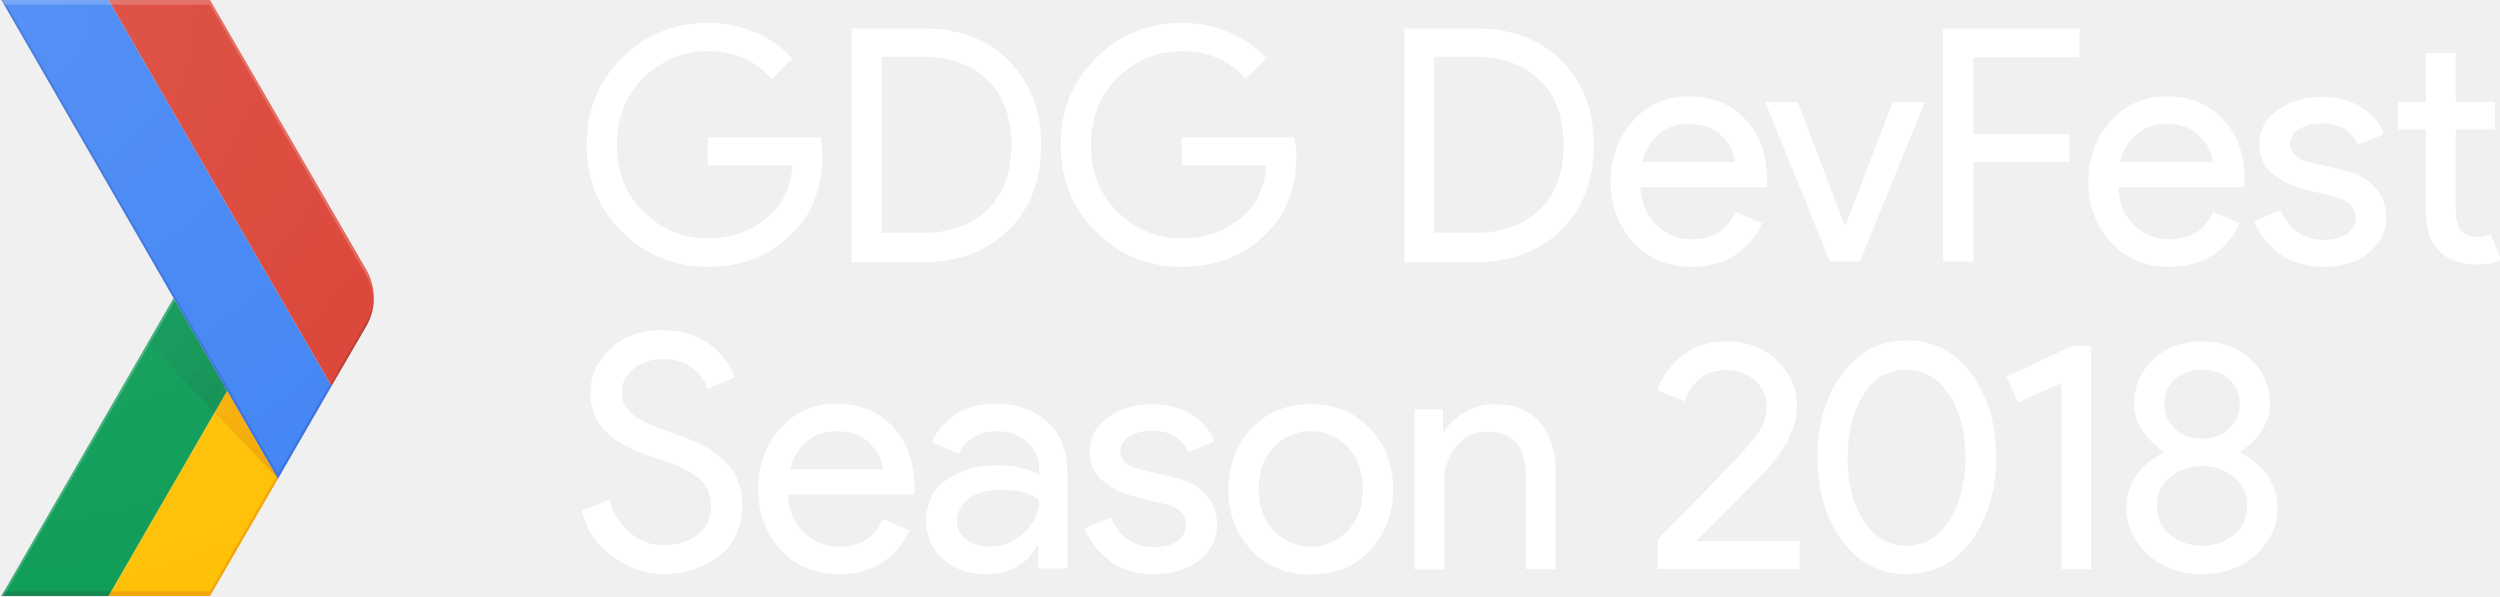
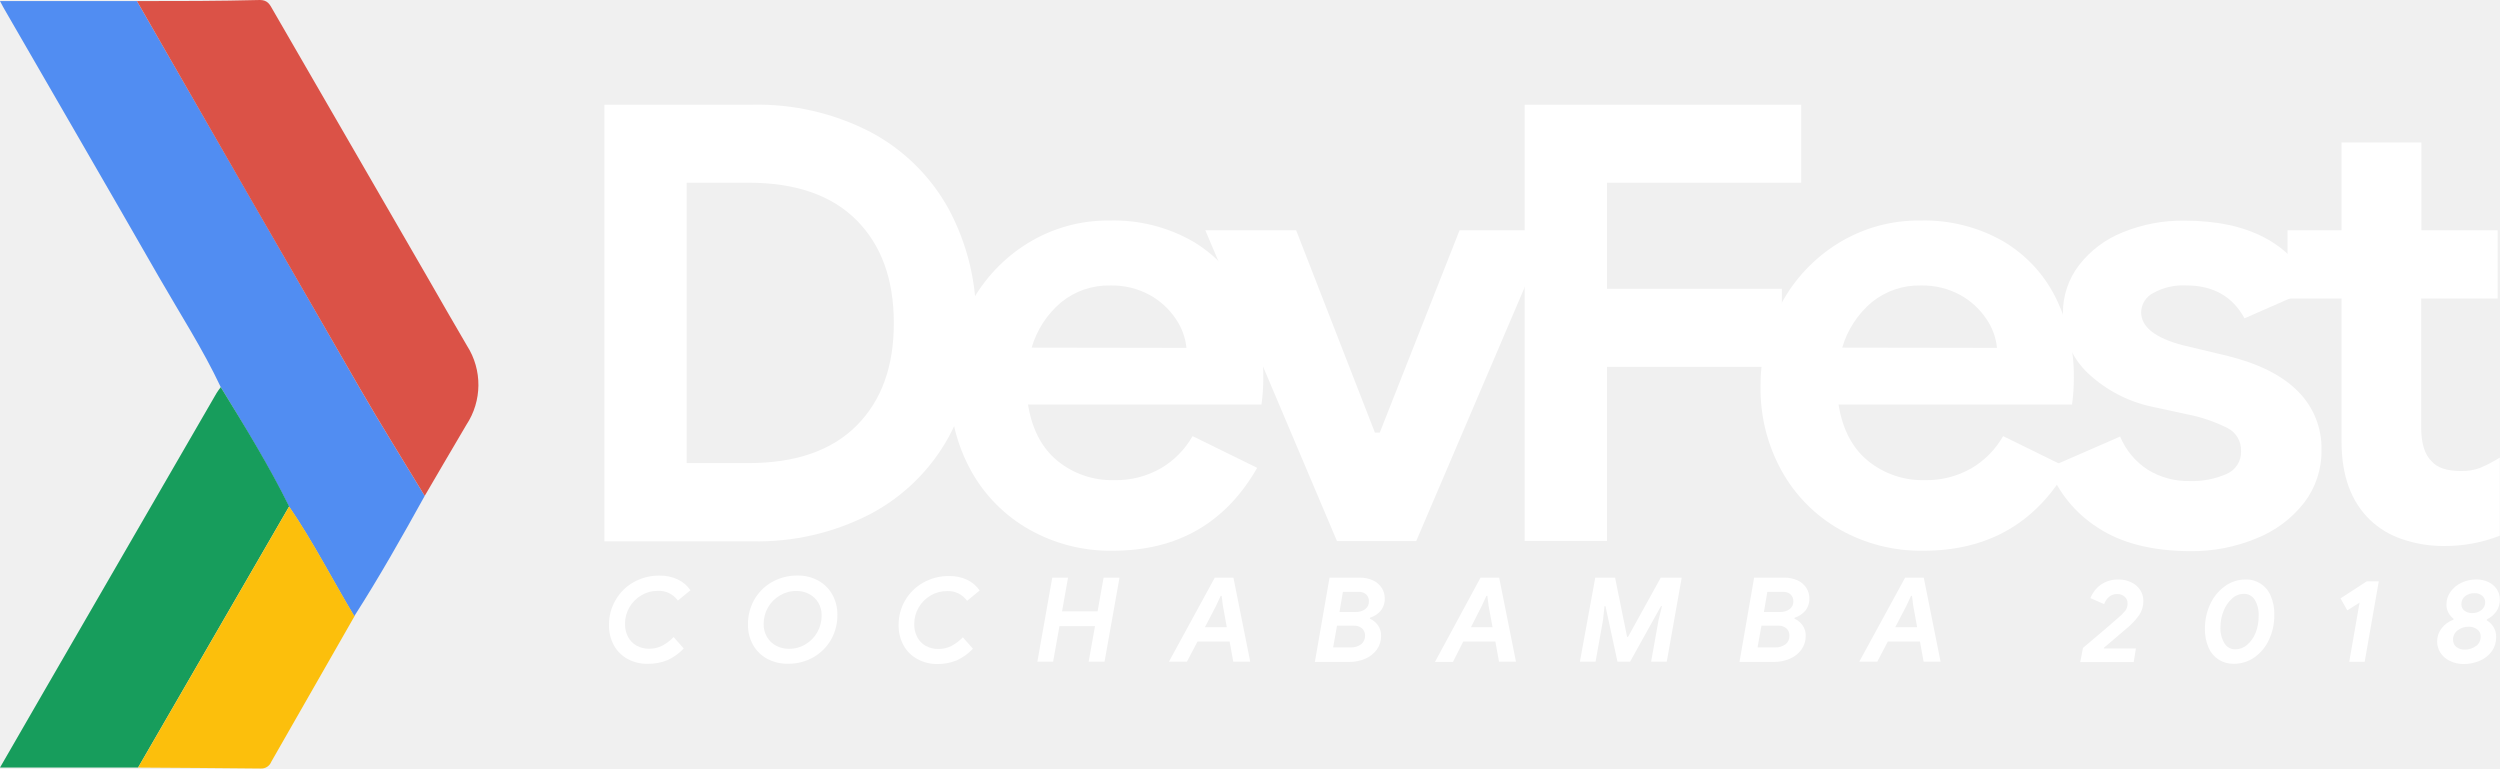
- <svg xmlns="http://www.w3.org/2000/svg" id="Layer_4" width="536.9" height="128">
-   <style>.st0{fill:none}.st5{opacity:.2;enable-background:new}.st13,.st5{fill:#fff}</style>
-   <g id="XMLID_2_">
-     <g id="XMLID_3_">
-       <g id="XMLID_4_">
-         <path id="XMLID_33_" d="M78.7 58L45.1 0H.3l37 64-37 64h44.8l33.5-58c2.2-3.7 2.2-8.3.1-12z" class="st0" />
-         <path id="XMLID_32_" fill="#ffc107" d="M59.4 102.3L48.8 83.9 23.3 128h21.8l14.6-25.2z" />
-         <path id="XMLID_31_" d="M78.7 58L45.1 0H.3l37 64-37 64h44.8l33.5-58c2.2-3.7 2.2-8.3.1-12z" class="st0" />
-         <path id="XMLID_30_" fill="#0f9d58" d="M37.3 64l11.5 19.9L23.3 128H.3z" />
-         <path id="XMLID_29_" d="M78.7 58L45.1 0H.3l37 64-37 64h44.8l33.5-58c2.2-3.7 2.2-8.3.1-12z" class="st0" />
-         <path id="XMLID_28_" fill="#bf360c" d="M45.1 127H23.8l-.5 1h21.8l14.6-25.2-.3-.5z" opacity=".2" />
-         <path id="XMLID_27_" d="M78.7 58L45.1 0H.3l37 64-37 64h44.8l33.5-58c2.2-3.7 2.2-8.3.1-12z" class="st0" />
-         <path id="XMLID_26_" fill="#263238" d="M.8 127l-.5 1h23l.5-1z" opacity=".2" />
-         <path id="XMLID_25_" d="M78.7 58L45.1 0H.3l37 64-37 64h44.8l33.5-58c2.2-3.7 2.2-8.3.1-12z" class="st0" />
-         <path id="XMLID_24_" d="M.3 128h.5l36.8-63.5-.3-.5z" class="st5" />
-         <path id="XMLID_23_" d="M78.7 58L45.1 0H.3l37 64-37 64h44.8l33.5-58c2.2-3.7 2.2-8.3.1-12z" class="st0" />
-         <radialGradient id="XMLID_34_" cx="59.537" cy="27.626" r="44.264" gradientTransform="matrix(1 0 0 -1 0 130)" gradientUnits="userSpaceOnUse">
-           <stop offset="0" stop-color="#bf360c" stop-opacity=".2" />
-           <stop offset="1" stop-color="#bf360c" stop-opacity=".02" />
-         </radialGradient>
-         <path id="XMLID_22_" fill="url(#XMLID_34_)" d="M59.7 102.8L48.8 83.9l-2.7 4.6z" />
-         <path id="XMLID_21_" d="M78.7 58L45.1 0H.3l37 64-37 64h44.8l33.5-58c2.2-3.7 2.2-8.3.1-12z" class="st0" />
-         <radialGradient id="XMLID_35_" cx="59.411" cy="27.346" r="44.623" gradientTransform="matrix(1 0 0 -1 0 130)" gradientUnits="userSpaceOnUse">
-           <stop offset="0" stop-color="#263238" stop-opacity=".2" />
-           <stop offset="1" stop-color="#263238" stop-opacity=".02" />
-         </radialGradient>
-         <path id="XMLID_20_" fill="url(#XMLID_35_)" d="M46.1 88.5l2.7-4.6L37.3 64l-5.5 9.5z" />
-         <path id="XMLID_19_" d="M78.7 58L45.1 0H.3l37 64-37 64h44.8l33.5-58c2.2-3.7 2.2-8.3.1-12z" class="st0" />
-         <g id="XMLID_16_">
-           <g id="XMLID_17_">
-             <path id="XMLID_18_" fill="#4285f4" d="M23.3 0H.3l59.4 102.8 11.5-19.9z" />
-           </g>
-         </g>
-         <path id="XMLID_15_" d="M78.7 58L45.1 0H.3l37 64-37 64h44.8l33.5-58c2.2-3.7 2.2-8.3.1-12z" class="st0" />
-         <path id="XMLID_14_" fill="#db4437" d="M78.7 70c2.1-3.7 2.1-8.3 0-12L45.1 0H23.3l47.9 82.9L78.7 70z" />
-         <path id="XMLID_13_" d="M78.7 58L45.1 0H.3l37 64-37 64h44.8l33.5-58c2.2-3.7 2.2-8.3.1-12z" class="st0" />
-         <path id="XMLID_12_" fill="#1a237e" d="M71.2 82.9l-.3-.5-11.2 19.4L.8 0H.3l59.4 102.8 11.5-19.9z" opacity=".2" />
-         <path id="XMLID_11_" d="M78.7 58L45.1 0H.3l37 64-37 64h44.8l33.5-58c2.2-3.7 2.2-8.3.1-12z" class="st0" />
-         <path id="XMLID_10_" d="M45.1 1l33.5 58c1 1.7 1.5 3.6 1.6 5.5.1-2.2-.4-4.5-1.6-6.5L45.1 0H.3l.6 1h44.2z" class="st5" />
-         <path id="XMLID_9_" d="M78.7 58L45.1 0H.3l37 64-37 64h44.8l33.5-58c2.2-3.7 2.2-8.3.1-12z" class="st0" />
-         <path id="XMLID_8_" fill="#3e2723" d="M71.2 82.9L78.7 70c1.2-2 1.7-4.3 1.6-6.5-.1 1.9-.6 3.8-1.6 5.5L71 82.4l.2.5z" opacity=".2" />
-         <path id="XMLID_6_" d="M78.7 58L45.1 0H.3l37 64-37 64h44.8l33.5-58c2.2-3.7 2.2-8.3.1-12z" class="st0" />
-         <radialGradient id="XMLID_36_" cx="-.74" cy="129" r="134.35" gradientTransform="matrix(1 0 0 -1 0 130)" gradientUnits="userSpaceOnUse">
-           <stop offset="0" stop-color="#fff" stop-opacity=".1" />
-           <stop offset="1" stop-color="#fff" stop-opacity="0" />
-         </radialGradient>
-         <path id="XMLID_5_" fill="url(#XMLID_36_)" d="M78.7 58L45.1 0H.3l37 64-37 64h44.8l33.5-58c2.2-3.7 2.2-8.3.1-12z" />
-       </g>
-     </g>
-   </g>
-   <g id="XMLID_1_">
-     <path d="M176.6 33.2c0 7-2.1 12.6-6.2 16.7-4.7 4.9-10.9 7.4-18.4 7.4-7.2 0-13.4-2.5-18.4-7.5-5.1-5-7.6-11.2-7.6-18.7s2.5-13.6 7.6-18.7c5.1-5 11.2-7.5 18.4-7.5 3.6 0 7 .7 10.3 2.1 3.3 1.4 5.9 3.3 7.8 5.6l-4.4 4.4c-3.3-4-7.9-6-13.7-6-5.3 0-9.8 1.9-13.7 5.6-3.8 3.7-5.8 8.5-5.8 14.5 0 5.9 1.9 10.7 5.8 14.5 3.9 3.7 8.4 5.6 13.7 5.6 5.6 0 10.3-1.9 14-5.6 2.4-2.4 3.8-5.8 4.2-10.1H152v-6h24.3c.1 1.2.3 2.5.3 3.7zM182.9 56.2V6.1h15.3c7.7 0 13.9 2.3 18.5 7 4.6 4.6 6.9 10.7 6.9 18.1s-2.3 13.5-6.9 18.1c-4.6 4.6-10.8 7-18.5 7h-15.3zm6.5-6.2h8.9c5.8 0 10.4-1.7 13.8-5 3.4-3.3 5.1-8 5.1-13.9s-1.7-10.6-5.1-13.9c-3.4-3.3-8-5-13.8-5h-8.9V50zM278.4 33.2c0 7-2.1 12.6-6.2 16.7-4.7 4.9-10.9 7.4-18.4 7.4-7.2 0-13.4-2.5-18.4-7.5-5.1-5-7.6-11.2-7.6-18.7s2.5-13.6 7.6-18.7c5.1-5 11.2-7.5 18.4-7.5 3.6 0 7 .7 10.3 2.1 3.3 1.4 5.9 3.3 7.8 5.6l-4.4 4.4c-3.3-4-7.9-6-13.7-6-5.3 0-9.8 1.9-13.7 5.6-3.8 3.7-5.8 8.5-5.8 14.5 0 5.9 1.9 10.7 5.8 14.5 3.9 3.7 8.4 5.6 13.7 5.6 5.6 0 10.3-1.9 14-5.6 2.4-2.4 3.8-5.8 4.2-10.1h-18.2v-6H278c.2 1.2.4 2.5.4 3.7zM301.6 56.2V6.1h15.3c7.7 0 13.9 2.3 18.5 7 4.6 4.6 6.9 10.7 6.9 18.1s-2.3 13.5-6.9 18.1c-4.6 4.6-10.8 7-18.5 7h-15.3zM308 50h8.9c5.8 0 10.4-1.7 13.8-5 3.4-3.3 5.1-8 5.1-13.9s-1.7-10.6-5.1-13.9c-3.4-3.3-8-5-13.8-5H308V50zM363.4 57.3c-5.2 0-9.4-1.7-12.6-5.2-3.2-3.5-4.9-7.8-4.9-13.1 0-5 1.6-9.3 4.7-12.9 3.1-3.6 7.2-5.4 12.1-5.4 5.1 0 9.2 1.7 12.2 5 3.1 3.3 4.6 7.7 4.6 13.3l-.1 1.2h-27.1c.2 3.5 1.3 6.2 3.5 8.2 2.1 2 4.6 3 7.5 3 4.6 0 7.7-2 9.4-5.9l5.7 2.4c-1.1 2.7-3 4.9-5.5 6.7-2.6 1.8-5.8 2.7-9.5 2.7zm9.2-22.4c-.1-2-1-3.8-2.7-5.6-1.7-1.8-4.1-2.7-7.4-2.7-2.4 0-4.4.7-6.2 2.2-1.8 1.5-3 3.5-3.6 6h19.9zM393 56.2l-13.9-34.3h7l10.1 26.6h.1l10.2-26.6h6.9l-14 34.3H393zM423.7 56.2h-6.4V6.1h29.3v6.2h-22.8v16.5h20.6v6h-20.6v21.4zM466 57.3c-5.2 0-9.4-1.7-12.6-5.2-3.2-3.5-4.9-7.8-4.9-13.1 0-5 1.6-9.3 4.7-12.9 3.2-3.6 7.2-5.4 12.1-5.4 5.1 0 9.2 1.7 12.2 5 3.1 3.3 4.6 7.7 4.6 13.3l-.1 1.2h-27.1c.2 3.5 1.3 6.2 3.5 8.2 2.1 2 4.6 3 7.5 3 4.6 0 7.7-2 9.4-5.9l5.7 2.4c-1.1 2.7-3 4.9-5.5 6.7-2.7 1.8-5.8 2.7-9.5 2.7zm9.2-22.4c-.1-2-1-3.8-2.7-5.6-1.7-1.8-4.1-2.7-7.4-2.7-2.4 0-4.4.7-6.2 2.2-1.8 1.5-3 3.5-3.6 6h19.9zM499.1 57.3c-3.8 0-7-.9-9.5-2.8s-4.3-4.2-5.5-7l5.7-2.4c1.8 4.3 4.9 6.4 9.3 6.4 2 0 3.7-.4 4.9-1.3 1.3-.9 1.9-2.1 1.9-3.5 0-2.2-1.6-3.8-4.7-4.5l-6.9-1.7c-2.2-.6-4.3-1.6-6.2-3.2-2-1.6-2.9-3.7-2.9-6.3 0-3 1.3-5.5 4-7.4 2.7-1.9 5.9-2.8 9.6-2.8 3 0 5.7.7 8.1 2.1 2.4 1.4 4.1 3.3 5.1 5.9l-5.6 2.3c-1.3-3-3.9-4.6-7.8-4.6-1.9 0-3.5.4-4.8 1.2-1.3.8-2 1.9-2 3.2 0 2 1.5 3.3 4.5 4l6.8 1.6c3.2.7 5.6 2 7.1 3.9 1.5 1.8 2.3 3.9 2.3 6.2 0 3.1-1.3 5.6-3.8 7.7-2.3 2-5.6 3-9.6 3zM532 56.8c-3.6 0-6.3-1-8.2-2.9-1.9-1.9-2.8-4.6-2.8-8.1v-18h-6v-5.9h6V11.4h6.4v10.5h8.4v5.9h-8.4v17.5c0 3.7 1.5 5.6 4.6 5.6 1.2 0 2.1-.2 2.9-.6l2.2 5.5c-1.3.7-3 1-5.1 1zM142.5 123.3c-3.6 0-7.2-1.2-10.7-3.6-3.5-2.4-5.8-5.7-6.8-10l5.9-2.4c.7 2.8 2.1 5.1 4.3 7 2.2 1.9 4.6 2.8 7.3 2.8 2.8 0 5.2-.7 7.2-2.2 2-1.5 3-3.5 3-6 0-2.8-1-5-3-6.5s-5.1-2.9-9.4-4.2c-4.4-1.4-7.8-3.2-10.1-5.4s-3.4-5.1-3.4-8.5c0-3.6 1.4-6.7 4.3-9.4 2.8-2.7 6.6-4 11.1-4 4.2 0 7.7 1.1 10.4 3.2s4.4 4.4 5.2 7l-5.9 2.4c-.4-1.6-1.5-3.1-3.1-4.4-1.7-1.4-3.8-2-6.4-2-2.5 0-4.6.7-6.3 2.1-1.8 1.4-2.6 3.1-2.6 5.1 0 1.9.8 3.4 2.4 4.7 1.6 1.3 4 2.4 7.1 3.5 2.5.8 4.5 1.6 6.2 2.3 1.7.7 3.3 1.7 5 3 1.7 1.2 3 2.8 3.9 4.6.9 1.8 1.3 4 1.3 6.4 0 2.4-.5 4.6-1.5 6.5-1 1.9-2.3 3.4-4 4.5-1.7 1.1-3.4 2-5.4 2.6-2.1.6-4 .9-6 .9zM180.3 123.3c-5.2 0-9.4-1.7-12.6-5.2-3.2-3.5-4.9-7.8-4.9-13.1 0-5 1.6-9.3 4.7-12.9 3.1-3.6 7.2-5.4 12.1-5.4 5.1 0 9.2 1.7 12.2 5 3.1 3.3 4.6 7.7 4.6 13.3l-.1 1.2h-27.1c.2 3.5 1.3 6.2 3.5 8.2 2.1 2 4.6 3 7.5 3 4.6 0 7.7-2 9.4-5.9l5.7 2.4c-1.1 2.7-3 4.9-5.5 6.7-2.6 1.8-5.7 2.7-9.5 2.7zm9.3-22.4c-.1-2-1-3.8-2.7-5.6-1.7-1.8-4.1-2.7-7.4-2.7-2.4 0-4.4.7-6.2 2.2-1.8 1.5-3 3.5-3.6 6h19.9zM211.7 123.3c-3.6 0-6.7-1.1-9.1-3.1-2.4-2.1-3.7-4.9-3.7-8.3 0-3.7 1.4-6.7 4.3-8.8 2.9-2.1 6.5-3.2 10.7-3.2 3.8 0 6.9.7 9.3 2.1v-1c0-2.5-.9-4.5-2.6-6.1-1.7-1.5-3.9-2.3-6.4-2.3-1.9 0-3.6.4-5.1 1.3-1.5.9-2.6 2.1-3.1 3.6l-5.9-2.5c.8-2.1 2.4-4 4.7-5.7 2.3-1.8 5.4-2.6 9.2-2.6 4.4 0 8 1.3 10.9 3.9 2.9 2.6 4.3 6.2 4.3 10.8v20.7H223v-4.8h-.3c-2.3 4.1-6.1 6-11 6zm1-5.9c2.7 0 5.1-1 7.2-3 2.2-2 3.3-4.3 3.3-7-1.8-1.5-4.5-2.2-8.2-2.2-3.1 0-5.5.7-7.1 2-1.6 1.4-2.4 2.9-2.4 4.8 0 1.7.7 3 2.2 4 1.5.9 3.1 1.4 5 1.4zM247.9 123.3c-3.8 0-7-.9-9.5-2.8s-4.3-4.2-5.5-7l5.7-2.4c1.8 4.3 4.9 6.4 9.3 6.4 2 0 3.7-.4 4.9-1.3 1.3-.9 1.9-2.1 1.9-3.5 0-2.2-1.6-3.8-4.7-4.5l-6.9-1.7c-2.2-.6-4.3-1.6-6.2-3.2-2-1.6-2.9-3.7-2.9-6.3 0-3 1.3-5.5 4-7.4 2.7-1.9 5.9-2.8 9.6-2.8 3 0 5.7.7 8.1 2.1 2.4 1.4 4.1 3.3 5.1 5.9l-5.6 2.3c-1.3-3-3.9-4.6-7.8-4.6-1.9 0-3.5.4-4.8 1.2-1.3.8-2 1.9-2 3.2 0 2 1.5 3.3 4.6 4l6.8 1.6c3.2.7 5.6 2 7.1 3.9 1.5 1.8 2.3 3.9 2.3 6.2 0 3.1-1.3 5.6-3.8 7.7-2.5 2-5.7 3-9.7 3zM268.8 92c3.3-3.5 7.5-5.2 12.7-5.2 5.1 0 9.4 1.7 12.7 5.2 3.3 3.5 5 7.8 5 13.1 0 5.2-1.7 9.6-5 13.1s-7.5 5.2-12.7 5.2c-5.1 0-9.4-1.7-12.7-5.2-3.3-3.5-5-7.8-5-13.1.1-5.3 1.7-9.6 5-13.1zm4.8 22c2.2 2.3 4.8 3.4 7.9 3.4 3 0 5.7-1.1 7.9-3.4s3.3-5.3 3.3-9-1.1-6.7-3.3-9c-2.2-2.3-4.8-3.4-7.9-3.4-3 0-5.7 1.1-7.9 3.4s-3.3 5.3-3.3 9c0 3.8 1.1 6.8 3.3 9zM309.9 87.9v4.8h.3c.9-1.6 2.4-3 4.4-4.2 2-1.1 4.2-1.7 6.4-1.7 4.2 0 7.5 1.3 9.7 3.9 2.2 2.6 3.4 6.1 3.4 10.5v21h-6.4v-20c0-6.3-2.8-9.5-8.5-9.5-2.7 0-4.8 1.1-6.5 3.2-1.7 2.1-2.5 4.6-2.5 7.4v19h-6.4V87.9h6.1zM386.5 122.2H356v-6.4c9.1-9.2 15-15.2 17.6-18 2.3-2.6 3.8-4.5 4.6-5.8.8-1.3 1.2-3 1.2-4.9 0-2-.8-3.8-2.4-5.3-1.6-1.5-3.7-2.3-6.4-2.3-2.4 0-4.4.7-5.9 2.1-1.5 1.4-2.4 3-2.9 4.6l-5.9-2.4c.8-2.5 2.5-4.9 5-7.1 2.5-2.2 5.8-3.4 9.8-3.4 4.4 0 8.1 1.4 10.9 4.1 2.8 2.7 4.3 5.9 4.3 9.7 0 4.7-2.5 9.7-7.6 15l-14 14.1h22.2v6zM423.4 116.1c-3.5 4.8-8.2 7.2-13.9 7.2-5.7 0-10.4-2.4-13.9-7.2-3.5-4.8-5.3-10.8-5.3-17.9 0-7.1 1.8-13.1 5.3-17.9 3.5-4.8 8.2-7.2 13.9-7.2 5.7 0 10.4 2.4 13.9 7.2 3.5 4.8 5.3 10.7 5.3 17.9 0 7.2-1.8 13.1-5.3 17.9zm-14 1.1c3.8 0 6.9-1.8 9.2-5.4 2.3-3.6 3.5-8.1 3.5-13.5 0-5.5-1.2-10-3.5-13.5-2.3-3.6-5.4-5.4-9.2-5.4-3.9 0-7 1.8-9.2 5.4-2.3 3.6-3.4 8.1-3.4 13.5s1.1 9.9 3.4 13.5c2.3 3.6 5.4 5.4 9.2 5.4zM449.1 122.2h-6.4V82.3l-9.3 4.1-2.5-5.5 14.1-6.6h4.1v47.9zM484.4 119.2c-3.1 2.8-7 4.1-11.5 4.1-4.6 0-8.4-1.4-11.5-4.1-3.1-2.8-4.7-6.2-4.7-10.2 0-2.7.7-5 2.2-7 1.4-2 3.3-3.6 5.7-4.8v-.3c-1.8-1.2-3.3-2.6-4.5-4.4-1.2-1.8-1.8-3.7-1.8-5.6 0-3.9 1.4-7.1 4.1-9.7 2.8-2.6 6.3-3.9 10.5-3.9s7.7 1.3 10.5 3.9c2.8 2.6 4.1 5.8 4.1 9.7 0 2-.6 3.8-1.8 5.6-1.2 1.8-2.7 3.3-4.5 4.4v.3c2.3 1.2 4.2 2.8 5.7 4.8 1.4 2 2.2 4.4 2.2 7 0 4-1.6 7.4-4.7 10.2zm-18.4-4.4c1.9 1.6 4.2 2.4 6.9 2.4s5-.8 6.9-2.4c1.9-1.6 2.8-3.6 2.8-6.2 0-2.5-.9-4.5-2.8-6.1-1.9-1.6-4.2-2.4-6.9-2.4s-5 .8-6.9 2.4c-1.9 1.6-2.8 3.6-2.8 6.1 0 2.5.9 4.6 2.8 6.2zm1.1-22.7c1.5 1.4 3.4 2.1 5.8 2.1 2.3 0 4.3-.7 5.8-2.1 1.5-1.4 2.3-3.2 2.3-5.4s-.8-4-2.3-5.3c-1.5-1.3-3.4-2-5.8-2-2.3 0-4.3.7-5.8 2s-2.3 3.1-2.3 5.3c0 2.2.8 4 2.3 5.4z" class="st13" />
-   </g>
+ <svg xmlns="http://www.w3.org/2000/svg" id="Layer_4" data-name="Layer 4" viewBox="0 0 416.39 128">
+   <defs>
+     <style>.cls-1{fill:#518df2;}.cls-2{fill:#db5247;}.cls-3{fill:#179d5c;}.cls-4{fill:#fcbf0c;}.cls-5{fill:#fff;}</style>
+   </defs>
+   <path class="cls-1" d="M36.77,64.48c-3-6.37-6.84-12.31-10.34-18.41C18,31.36,9.48,16.7,1,2,.67,1.47.38.89,0,.18H22.81Q41.41,32.49,60,64.79c3.47,6,7.15,11.87,10.74,17.8C67,89.34,63.19,96.1,59,102.64c-3.65-6.09-6.87-12.43-10.88-18.29C44.73,77.52,40.73,71,36.77,64.48Z" />
+   <path class="cls-2" d="M70.74,82.59c-3.59-5.93-7.27-11.8-10.74-17.8Q41.36,32.53,22.81.18c6.83,0,13.65,0,20.48-.18,1.34,0,1.68.82,2.16,1.66Q58.38,24,71.29,46.35c2.16,3.74,4.29,7.5,6.49,11.23a12.09,12.09,0,0,1-.11,13.19C75.34,74.7,73.05,78.65,70.74,82.59Z" />
+   <path class="cls-3" d="M36.77,64.48c4,6.53,8,13,11.39,19.87L23,127.84H0c2.47-4.28,4.89-8.5,7.33-12.7Q21.7,90.32,36.06,65.49A11.5,11.5,0,0,1,36.77,64.48Z" />
+   <path class="cls-4" d="M23,127.84,48.16,84.35c4,5.86,7.23,12.2,10.88,18.29q-6.93,12.12-13.86,24.24A1.76,1.76,0,0,1,43.47,128C36.64,127.92,29.81,127.89,23,127.84Z" />
+   <path class="cls-5" d="M104.54,109.76a5.76,5.76,0,0,1-2.28-2.26,6.83,6.83,0,0,1-.83-3.45,8,8,0,0,1,1.08-4.07,7.92,7.92,0,0,1,3-3,8.58,8.58,0,0,1,4.35-1.11,6.77,6.77,0,0,1,3,.63A5.31,5.31,0,0,1,115,98.31l-2.1,1.72a3.84,3.84,0,0,0-3.35-1.62,5.22,5.22,0,0,0-2.71.73,5.5,5.5,0,0,0-2,2,5.42,5.42,0,0,0-.74,2.77,4.5,4.5,0,0,0,.51,2.18,3.61,3.61,0,0,0,1.42,1.45,4.18,4.18,0,0,0,2.07.51,4.71,4.71,0,0,0,2.17-.49,7.86,7.86,0,0,0,1.93-1.45l1.68,1.9a8.66,8.66,0,0,1-2.73,1.95,8.34,8.34,0,0,1-3.3.6A6.72,6.72,0,0,1,104.54,109.76Z" />
+   <path class="cls-5" d="M127.82,109.75a5.94,5.94,0,0,1-2.38-2.31,6.62,6.62,0,0,1-.86-3.41,8.26,8.26,0,0,1,1-4.06,7.84,7.84,0,0,1,2.95-3,8.42,8.42,0,0,1,4.32-1.11,6.94,6.94,0,0,1,3.43.84,6,6,0,0,1,2.35,2.33,6.72,6.72,0,0,1,.84,3.35,8.11,8.11,0,0,1-1,4.06,7.9,7.9,0,0,1-2.94,3,8.32,8.32,0,0,1-4.3,1.11A7.11,7.11,0,0,1,127.82,109.75Zm6.36-2.45a5.4,5.4,0,0,0,1.95-2,5.69,5.69,0,0,0,.72-2.82,4,4,0,0,0-.55-2.09,3.8,3.8,0,0,0-1.51-1.44,4.37,4.37,0,0,0-2.14-.52,5.17,5.17,0,0,0-2.74.74,5.37,5.37,0,0,0-2,2,5.5,5.5,0,0,0-.72,2.77,4.13,4.13,0,0,0,.55,2.14,3.85,3.85,0,0,0,1.51,1.46,4.37,4.37,0,0,0,2.14.52A5.18,5.18,0,0,0,134.18,107.3Z" />
+   <path class="cls-5" d="M152.78,109.76a5.64,5.64,0,0,1-2.28-2.26,6.83,6.83,0,0,1-.83-3.45,8,8,0,0,1,4.08-7,8.57,8.57,0,0,1,4.34-1.11,6.82,6.82,0,0,1,3,.63,5.38,5.38,0,0,1,2.08,1.78l-2.1,1.72a3.84,3.84,0,0,0-3.35-1.62,5.22,5.22,0,0,0-2.71.73,5.5,5.5,0,0,0-2,2,5.42,5.42,0,0,0-.74,2.77,4.5,4.5,0,0,0,.51,2.18,3.54,3.54,0,0,0,1.42,1.45,4.18,4.18,0,0,0,2.07.51,4.71,4.71,0,0,0,2.17-.49,7.86,7.86,0,0,0,1.93-1.45l1.68,1.9a8.77,8.77,0,0,1-2.73,1.95,8.38,8.38,0,0,1-3.3.6A6.72,6.72,0,0,1,152.78,109.76Z" />
+   <path class="cls-5" d="M175.26,96.21h2.63l-1,5.61h5.92l1-5.61h2.65l-2.49,14h-2.65l1.06-5.92h-5.92l-1.06,5.92h-2.62Z" />
+   <path class="cls-5" d="M202.33,96.21h3.1l2.8,14h-2.82l-.61-3.36h-5.35l-1.76,3.36h-3Zm2,8.25-.64-3.53-.22-1.68h-.16l-.78,1.68-1.84,3.53Z" />
+   <path class="cls-5" d="M221.44,96.21h5a5.14,5.14,0,0,1,2.27.47,3.43,3.43,0,0,1,1.44,1.26,3.22,3.22,0,0,1,.49,1.72,3.09,3.09,0,0,1-.71,2.1,3.86,3.86,0,0,1-1.76,1.13l0,.16a3.28,3.28,0,0,1,1.34,1.1,2.87,2.87,0,0,1,.52,1.74,3.84,3.84,0,0,1-.7,2.29,4.67,4.67,0,0,1-1.93,1.53,6.6,6.6,0,0,1-2.72.54H219ZM225,107.83a2.71,2.71,0,0,0,1.68-.51,1.72,1.72,0,0,0,.68-1.43,1.62,1.62,0,0,0-.49-1.22,2,2,0,0,0-1.4-.46h-2.78l-.65,3.62Zm.75-5.9a2.57,2.57,0,0,0,1.63-.47,1.54,1.54,0,0,0,.62-1.33,1.48,1.48,0,0,0-.45-1.12,1.69,1.69,0,0,0-1.19-.43h-2.69l-.57,3.35Z" />
+   <path class="cls-5" d="M246.59,96.21h3.1l2.8,14h-2.82l-.61-3.36h-5.35L242,110.25h-3Zm2,8.25-.65-3.53-.21-1.68h-.16l-.78,1.68L245,104.46Z" />
+   <path class="cls-5" d="M265.7,96.21H269l2,9.86h.16l5.45-9.86h3.49l-2.49,14H275l1.24-6.92.57-2.34h-.16l-5.15,9.26h-2.1l-2-9.26h-.16l-.25,2.34-1.24,6.92h-2.61Z" />
+   <path class="cls-5" d="M292.16,96.21h5a5.14,5.14,0,0,1,2.27.47,3.43,3.43,0,0,1,1.44,1.26,3.22,3.22,0,0,1,.49,1.72,3.09,3.09,0,0,1-.71,2.1,3.86,3.86,0,0,1-1.76,1.13l0,.16a3.35,3.35,0,0,1,1.34,1.1,2.87,2.87,0,0,1,.52,1.74,3.84,3.84,0,0,1-.7,2.29,4.61,4.61,0,0,1-1.93,1.53,6.6,6.6,0,0,1-2.72.54h-5.68Zm3.53,11.62a2.71,2.71,0,0,0,1.68-.51,1.71,1.71,0,0,0,.67-1.43,1.58,1.58,0,0,0-.49-1.22,1.93,1.93,0,0,0-1.39-.46h-2.78l-.65,3.62Zm.75-5.9a2.57,2.57,0,0,0,1.63-.47,1.54,1.54,0,0,0,.62-1.33,1.48,1.48,0,0,0-.45-1.12,1.69,1.69,0,0,0-1.19-.43h-2.69l-.57,3.35Z" />
+   <path class="cls-5" d="M317.31,96.21h3.1l2.8,14h-2.82l-.61-3.36h-5.35l-1.76,3.36h-3Zm2,8.25-.64-3.53-.22-1.68h-.16l-.78,1.68-1.84,3.53Z" />
+   <path class="cls-5" d="M346.93,107.91l2.6-2.2c1.22-1,2.27-1.95,3.16-2.72A8.49,8.49,0,0,0,354,101.7a2,2,0,0,0,.36-1.2,1.43,1.43,0,0,0-.49-1.12,1.79,1.79,0,0,0-1.25-.44,2,2,0,0,0-1.36.48,2.85,2.85,0,0,0-.8,1.2l-2.29-1a5.06,5.06,0,0,1,1.71-2.22,5,5,0,0,1,3-.88A4.7,4.7,0,0,1,355,97a3.59,3.59,0,0,1,1.46,1.26,3.34,3.34,0,0,1,.53,1.85,4.08,4.08,0,0,1-.7,2.34,11.52,11.52,0,0,1-2.15,2.27l-3.72,3.17,0,.12h5.33l-.37,2.26h-8.9Z" />
+   <path class="cls-5" d="M369.54,109.87a4.47,4.47,0,0,1-1.69-2,7.53,7.53,0,0,1-.61-3.19,9.51,9.51,0,0,1,.86-4,7.51,7.51,0,0,1,2.41-3A5.8,5.8,0,0,1,374,96.52a4.37,4.37,0,0,1,4.19,2.7,7.55,7.55,0,0,1,.61,3.2,9.45,9.45,0,0,1-.88,4.12,7.33,7.33,0,0,1-2.42,2.94,5.89,5.89,0,0,1-3.46,1.08A4.58,4.58,0,0,1,369.54,109.87Zm4.72-2.46a5,5,0,0,0,1.42-2,7.46,7.46,0,0,0,.51-2.8,4.81,4.81,0,0,0-.64-2.7,2.05,2.05,0,0,0-1.8-1,2.89,2.89,0,0,0-2,.79,5.32,5.32,0,0,0-1.41,2.08,7.16,7.16,0,0,0-.51,2.67,4.77,4.77,0,0,0,.67,2.7,2.06,2.06,0,0,0,1.77,1A3,3,0,0,0,374.26,107.41Z" />
+   <path class="cls-5" d="M393,100.37l-2.05,1.29-1.12-2,4.37-2.84h2l-2.35,13.41h-2.57Z" />
+   <path class="cls-5" d="M408,110.06a3.77,3.77,0,0,1-1.54-1.35,3.42,3.42,0,0,1-.54-1.86,3.51,3.51,0,0,1,.73-2.18,4.3,4.3,0,0,1,2-1.46l0-.16a3.15,3.15,0,0,1-.85-1,2.72,2.72,0,0,1-.33-1.34,3.57,3.57,0,0,1,.68-2.15,4.66,4.66,0,0,1,1.82-1.5,5.79,5.79,0,0,1,2.5-.55,4.59,4.59,0,0,1,2,.44,3.37,3.37,0,0,1,1.39,1.19,3.08,3.08,0,0,1,.5,1.71,3.33,3.33,0,0,1-.59,2,4.24,4.24,0,0,1-1.57,1.32l0,.16a3.22,3.22,0,0,1,1.12,1.11,3.12,3.12,0,0,1,.43,1.67,4,4,0,0,1-.71,2.35,4.67,4.67,0,0,1-2,1.58,6.64,6.64,0,0,1-2.76.56A5.16,5.16,0,0,1,408,110.06Zm4.41-2.46a1.92,1.92,0,0,0,.76-1.61,1.39,1.39,0,0,0-.56-1.15,2.22,2.22,0,0,0-1.44-.46,2.91,2.91,0,0,0-1.82.6,1.88,1.88,0,0,0-.78,1.56,1.49,1.49,0,0,0,.54,1.21,2.21,2.21,0,0,0,1.44.44A3,3,0,0,0,412.38,107.6Zm.9-6a1.6,1.6,0,0,0,.61-1.29,1.38,1.38,0,0,0-.49-1.09,1.9,1.9,0,0,0-1.28-.42,2.43,2.43,0,0,0-1.56.49,1.61,1.61,0,0,0-.63,1.35,1.32,1.32,0,0,0,.5,1.07,2,2,0,0,0,1.28.4A2.35,2.35,0,0,0,413.28,101.62Z" />
+   <path class="cls-5" d="M100.67,17.44h24.57A40.88,40.88,0,0,1,145,22,31.88,31.88,0,0,1,158,34.8a38.38,38.38,0,0,1,4.57,19,38.36,38.36,0,0,1-4.57,19,31.82,31.82,0,0,1-13,12.79,40.88,40.88,0,0,1-19.79,4.57H100.67Zm24,59.69q11.77,0,18-6.24t6.2-17.11q0-10.86-6.2-17.1t-18-6.25H114.37v46.7Z" />
+   <path class="cls-5" d="M171.42,88.19a25.32,25.32,0,0,1-9.69-9.79,28.18,28.18,0,0,1-3.5-14.06,28.36,28.36,0,0,1,3.45-13.76,26.68,26.68,0,0,1,9.54-10.1,25.41,25.41,0,0,1,13.6-3.75,26.48,26.48,0,0,1,13.81,3.45,22.58,22.58,0,0,1,8.78,9.44,29.37,29.37,0,0,1,3,13.3,31.9,31.9,0,0,1-.3,4.46H171.22c.67,4.13,2.32,7.26,4.92,9.39a14.38,14.38,0,0,0,9.39,3.2,15,15,0,0,0,7.87-2,14.61,14.61,0,0,0,5.23-5.33l10.76,5.28q-7.92,13.82-24.06,13.81A27.45,27.45,0,0,1,171.42,88.19Zm26.19-30.25a10.31,10.31,0,0,0-1.77-4.82,12.45,12.45,0,0,0-4.37-4,13.09,13.09,0,0,0-6.55-1.57,12.47,12.47,0,0,0-8.17,2.79,15.59,15.59,0,0,0-4.92,7.56Z" />
+   <path class="cls-5" d="M200.75,38.35h15.13L229,72.05h.81l13.29-33.7H258L235.88,90.12h-13.2Z" />
+   <path class="cls-5" d="M253.94,17.44H300v13H267.65V48.1h29.13v13H267.65v29H253.94Z" />
+   <path class="cls-5" d="M306.42,88.19a25.32,25.32,0,0,1-9.69-9.79,28.18,28.18,0,0,1-3.5-14.06,28.36,28.36,0,0,1,3.45-13.76,26.68,26.68,0,0,1,9.54-10.1,25.41,25.41,0,0,1,13.6-3.75,26.48,26.48,0,0,1,13.81,3.45,22.52,22.52,0,0,1,8.78,9.44,29.37,29.37,0,0,1,3,13.3,31.9,31.9,0,0,1-.3,4.46H306.22q1,6.2,4.92,9.39a14.38,14.38,0,0,0,9.39,3.2,15,15,0,0,0,7.87-2,14.61,14.61,0,0,0,5.23-5.33l10.76,5.28q-7.92,13.82-24.06,13.81A27.45,27.45,0,0,1,306.42,88.19Zm26.19-30.25a10.2,10.2,0,0,0-1.77-4.82,12.45,12.45,0,0,0-4.37-4,13.09,13.09,0,0,0-6.55-1.57,12.47,12.47,0,0,0-8.17,2.79,15.66,15.66,0,0,0-4.92,7.56Z" />
+   <path class="cls-5" d="M349.41,87.89a20.55,20.55,0,0,1-8.17-10l11.88-5.18a12.09,12.09,0,0,0,4.61,5.53,12.77,12.77,0,0,0,7,1.88,14,14,0,0,0,6.09-1.17,3.94,3.94,0,0,0,2.44-3.8A4.13,4.13,0,0,0,371,71.29a26,26,0,0,0-6.7-2.28l-6.09-1.32a22.33,22.33,0,0,1-10.45-5.53,13.32,13.32,0,0,1-4.17-10,13,13,0,0,1,2.69-8,17.26,17.26,0,0,1,7.31-5.48,26.16,26.16,0,0,1,10.21-1.93q16,0,21.41,11.27l-11.37,5q-3-5.49-9.74-5.48a10.22,10.22,0,0,0-5.48,1.27,3.69,3.69,0,0,0-2,3.19q0,3.66,6.9,5.49l7.61,1.82q7.73,1.93,11.63,5.89a13.36,13.36,0,0,1,3.9,9.75,14.12,14.12,0,0,1-2.89,8.78,19.06,19.06,0,0,1-7.92,5.93,28,28,0,0,1-11.11,2.14Q355.26,91.75,349.41,87.89Z" />
+   <path class="cls-5" d="M400,89.77a14.22,14.22,0,0,1-5.28-3.2Q390,82,390,73.58V49.72h-9V38.35h9V23.73h13.3V38.35H416V49.72H403.26V71.14q0,4,1.73,5.68c.94,1.09,2.57,1.63,4.87,1.63a8.65,8.65,0,0,0,3.2-.51,25.71,25.71,0,0,0,3.3-1.72v13a24.91,24.91,0,0,1-9.24,1.72A21.12,21.12,0,0,1,400,89.77Z" />
</svg>
